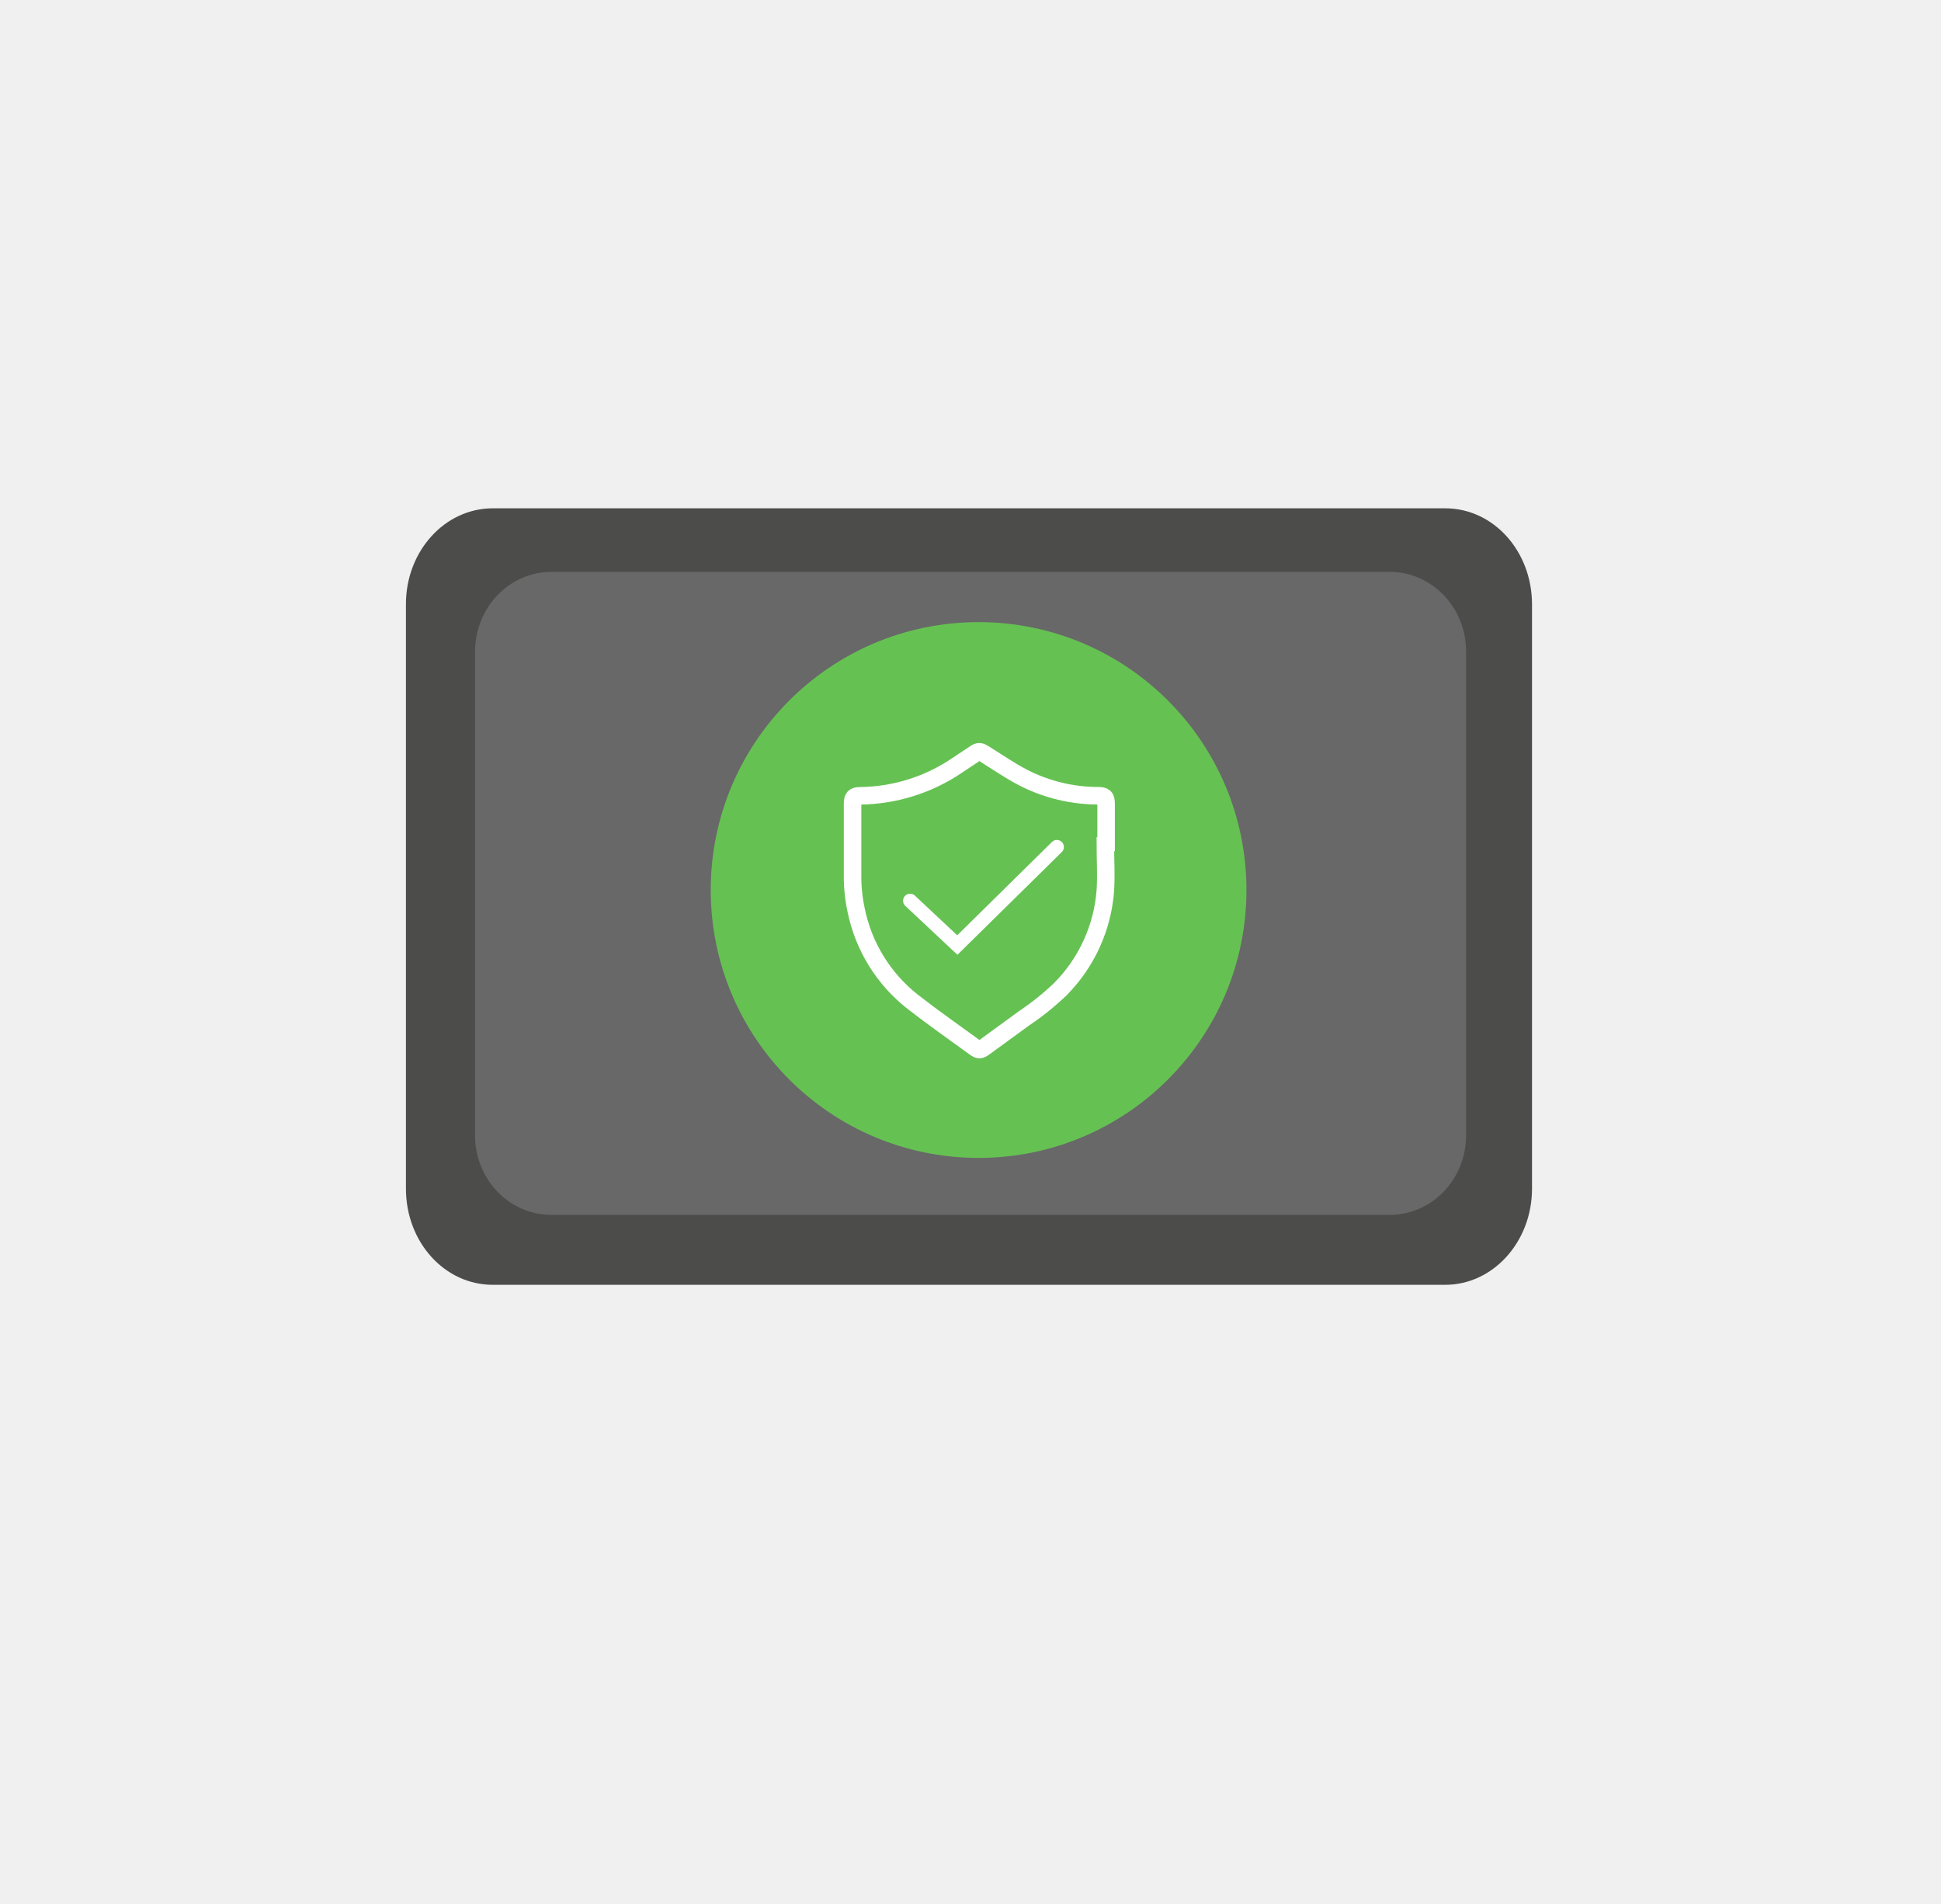
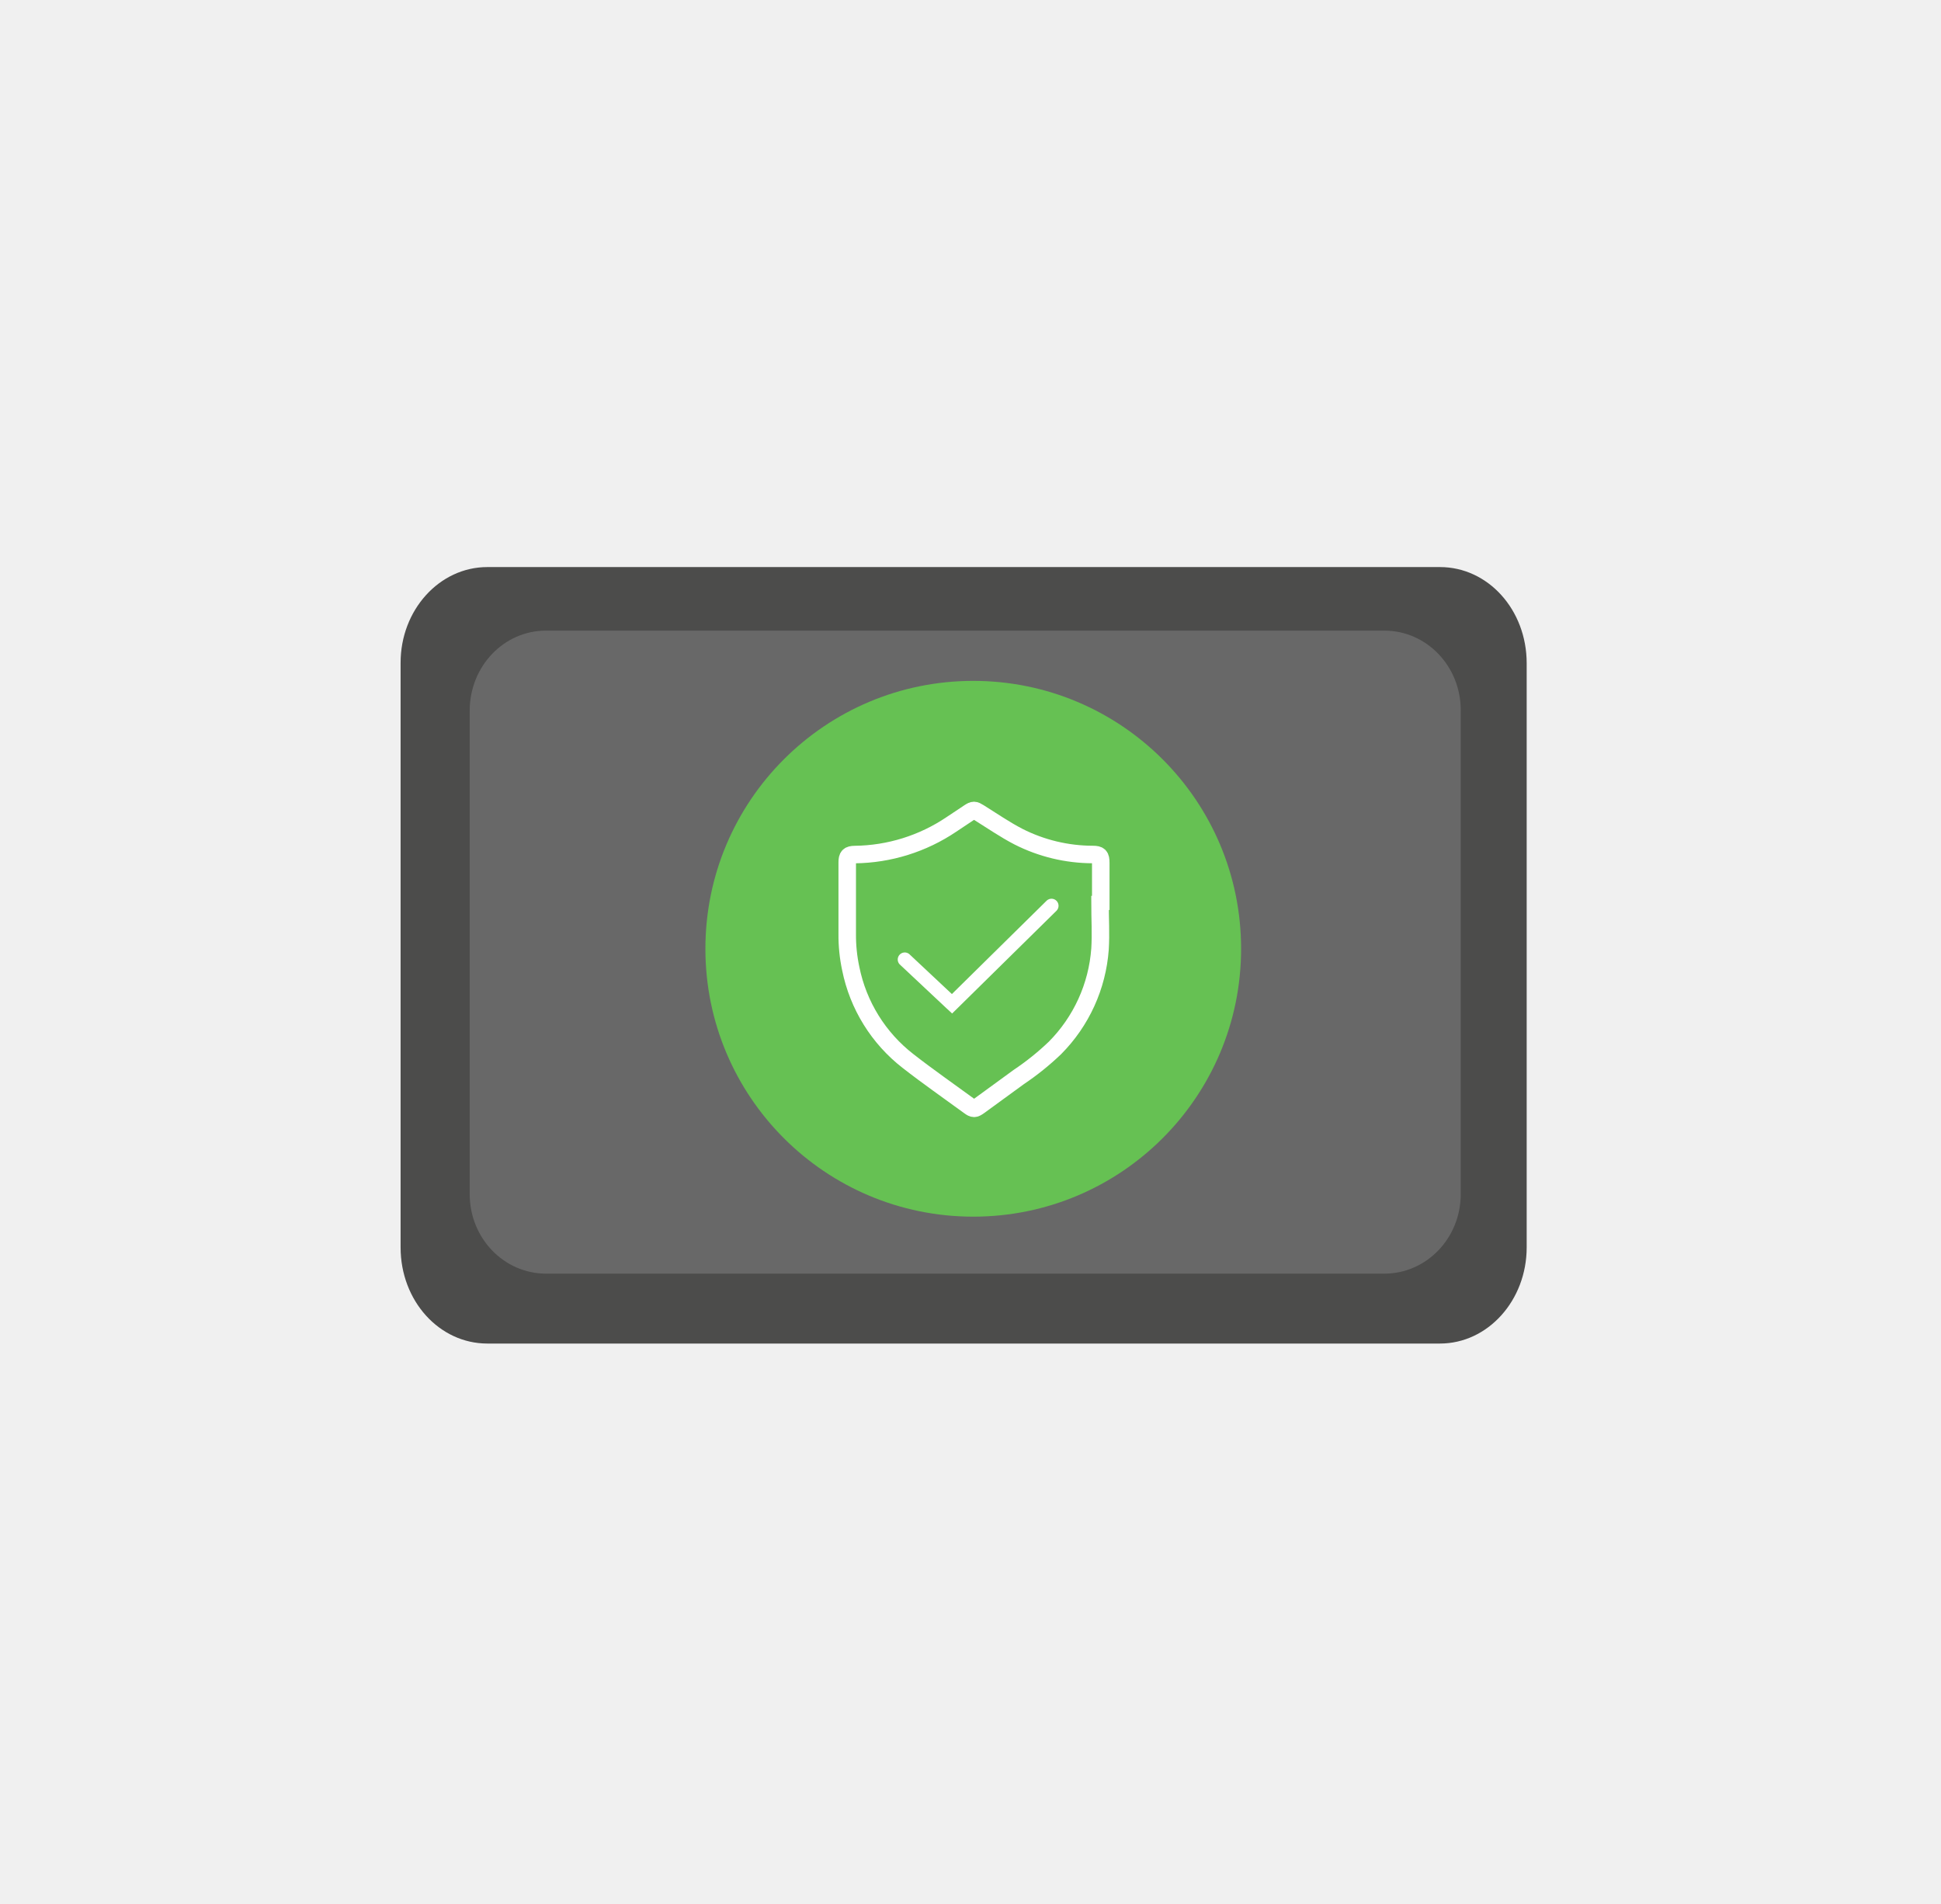
<svg xmlns="http://www.w3.org/2000/svg" id="Layer_1" data-name="Layer 1" viewBox="0 0 363.49 356.5">
  <defs>
    <style>.cls-1{fill:#4c4c4b;}.cls-2{fill:#686868;}.cls-3{fill:#66c153;}.cls-4{fill:none;stroke:#fff;stroke-miterlimit:10;stroke-width:3.28px;}.cls-5{fill:#fff;}</style>
  </defs>
-   <path class="cls-1" d="M92.26,95.18h178.4c9,0,16.24,8,16.24,18V222.57c0,9.92-7.27,18-16.24,18H92.26c-9,0-16.24-8-16.24-18V113.14C76,103.22,83.29,95.18,92.26,95.18Z" />
-   <path class="cls-2" d="M103.25,107.08h157c7.9,0,14.3,6.66,14.3,14.88V212.6c0,8.22-6.4,14.88-14.3,14.88h-157c-7.89,0-14.29-6.66-14.29-14.88V122C89,113.74,95.36,107.08,103.25,107.08Z" />
-   <circle class="cls-3" cx="183.26" cy="166.65" r="50.16" />
-   <path class="cls-4" d="M207,158.08c0,2.88.18,5.77,0,8.63a29.28,29.28,0,0,1-8.43,18.5,50.1,50.1,0,0,1-6.78,5.45l-7.45,5.43c-.81.58-1.05.59-1.84,0-3.81-2.79-7.7-5.49-11.43-8.4a29.19,29.19,0,0,1-10.75-17.32,29.84,29.84,0,0,1-.66-6.53c0-4.45,0-8.9,0-13.35,0-1.17.29-1.46,1.42-1.48a33,33,0,0,0,18.08-5.64l3.32-2.21c.84-.55,1-.53,1.86,0,2.44,1.52,4.82,3.17,7.37,4.49A30.87,30.87,0,0,0,205.62,149c1.26,0,1.52.28,1.52,1.57v7.48Z" />
-   <path class="cls-5" d="M178.38,177.91l.92.86.9-.88,18.68-18.39a1.32,1.32,0,0,0-1.85-1.88l-17.77,17.51-8-7.5a1.32,1.32,0,0,0-1.8,1.92l8.91,8.36" />
+   <path class="cls-1" d="M91.26,106.18h178.4c9,0,16.24,8,16.24,18V233.57c0,9.92-7.27,18-16.24,18H91.26c-9,0-16.24-8-16.24-18V124.14C75,114.22,82.29,106.18,91.26,106.18Z" />
+   <path class="cls-2" d="M102.25,118.08h157c7.9,0,14.3,6.66,14.3,14.88V223.6c0,8.22-6.4,14.88-14.3,14.88h-157c-7.89,0-14.29-6.66-14.29-14.88V133C88,124.74,94.36,118.08,102.25,118.08Z" />
+   <circle class="cls-3" cx="182.26" cy="177.65" r="50.16" />
+   <path class="cls-4" d="M206,169.08c0,2.88.18,5.77,0,8.63a29.28,29.28,0,0,1-8.43,18.5,50.1,50.1,0,0,1-6.78,5.45l-7.45,5.43c-.81.58-1.05.59-1.84,0-3.81-2.79-7.7-5.49-11.43-8.4a29.19,29.19,0,0,1-10.75-17.32,29.84,29.84,0,0,1-.66-6.53c0-4.45,0-8.9,0-13.35,0-1.17.29-1.46,1.42-1.48a33,33,0,0,0,18.08-5.64l3.32-2.21c.84-.55,1-.53,1.86,0,2.44,1.52,4.82,3.17,7.37,4.49A30.87,30.87,0,0,0,204.62,160c1.26,0,1.52.28,1.52,1.57v7.48Z" />
+   <path class="cls-5" d="M177.38,188.91l.92.86.9-.88,18.68-18.39a1.32,1.32,0,0,0-1.85-1.88l-17.77,17.51-8-7.5a1.32,1.32,0,0,0-1.8,1.92l8.91,8.36" />
</svg>
